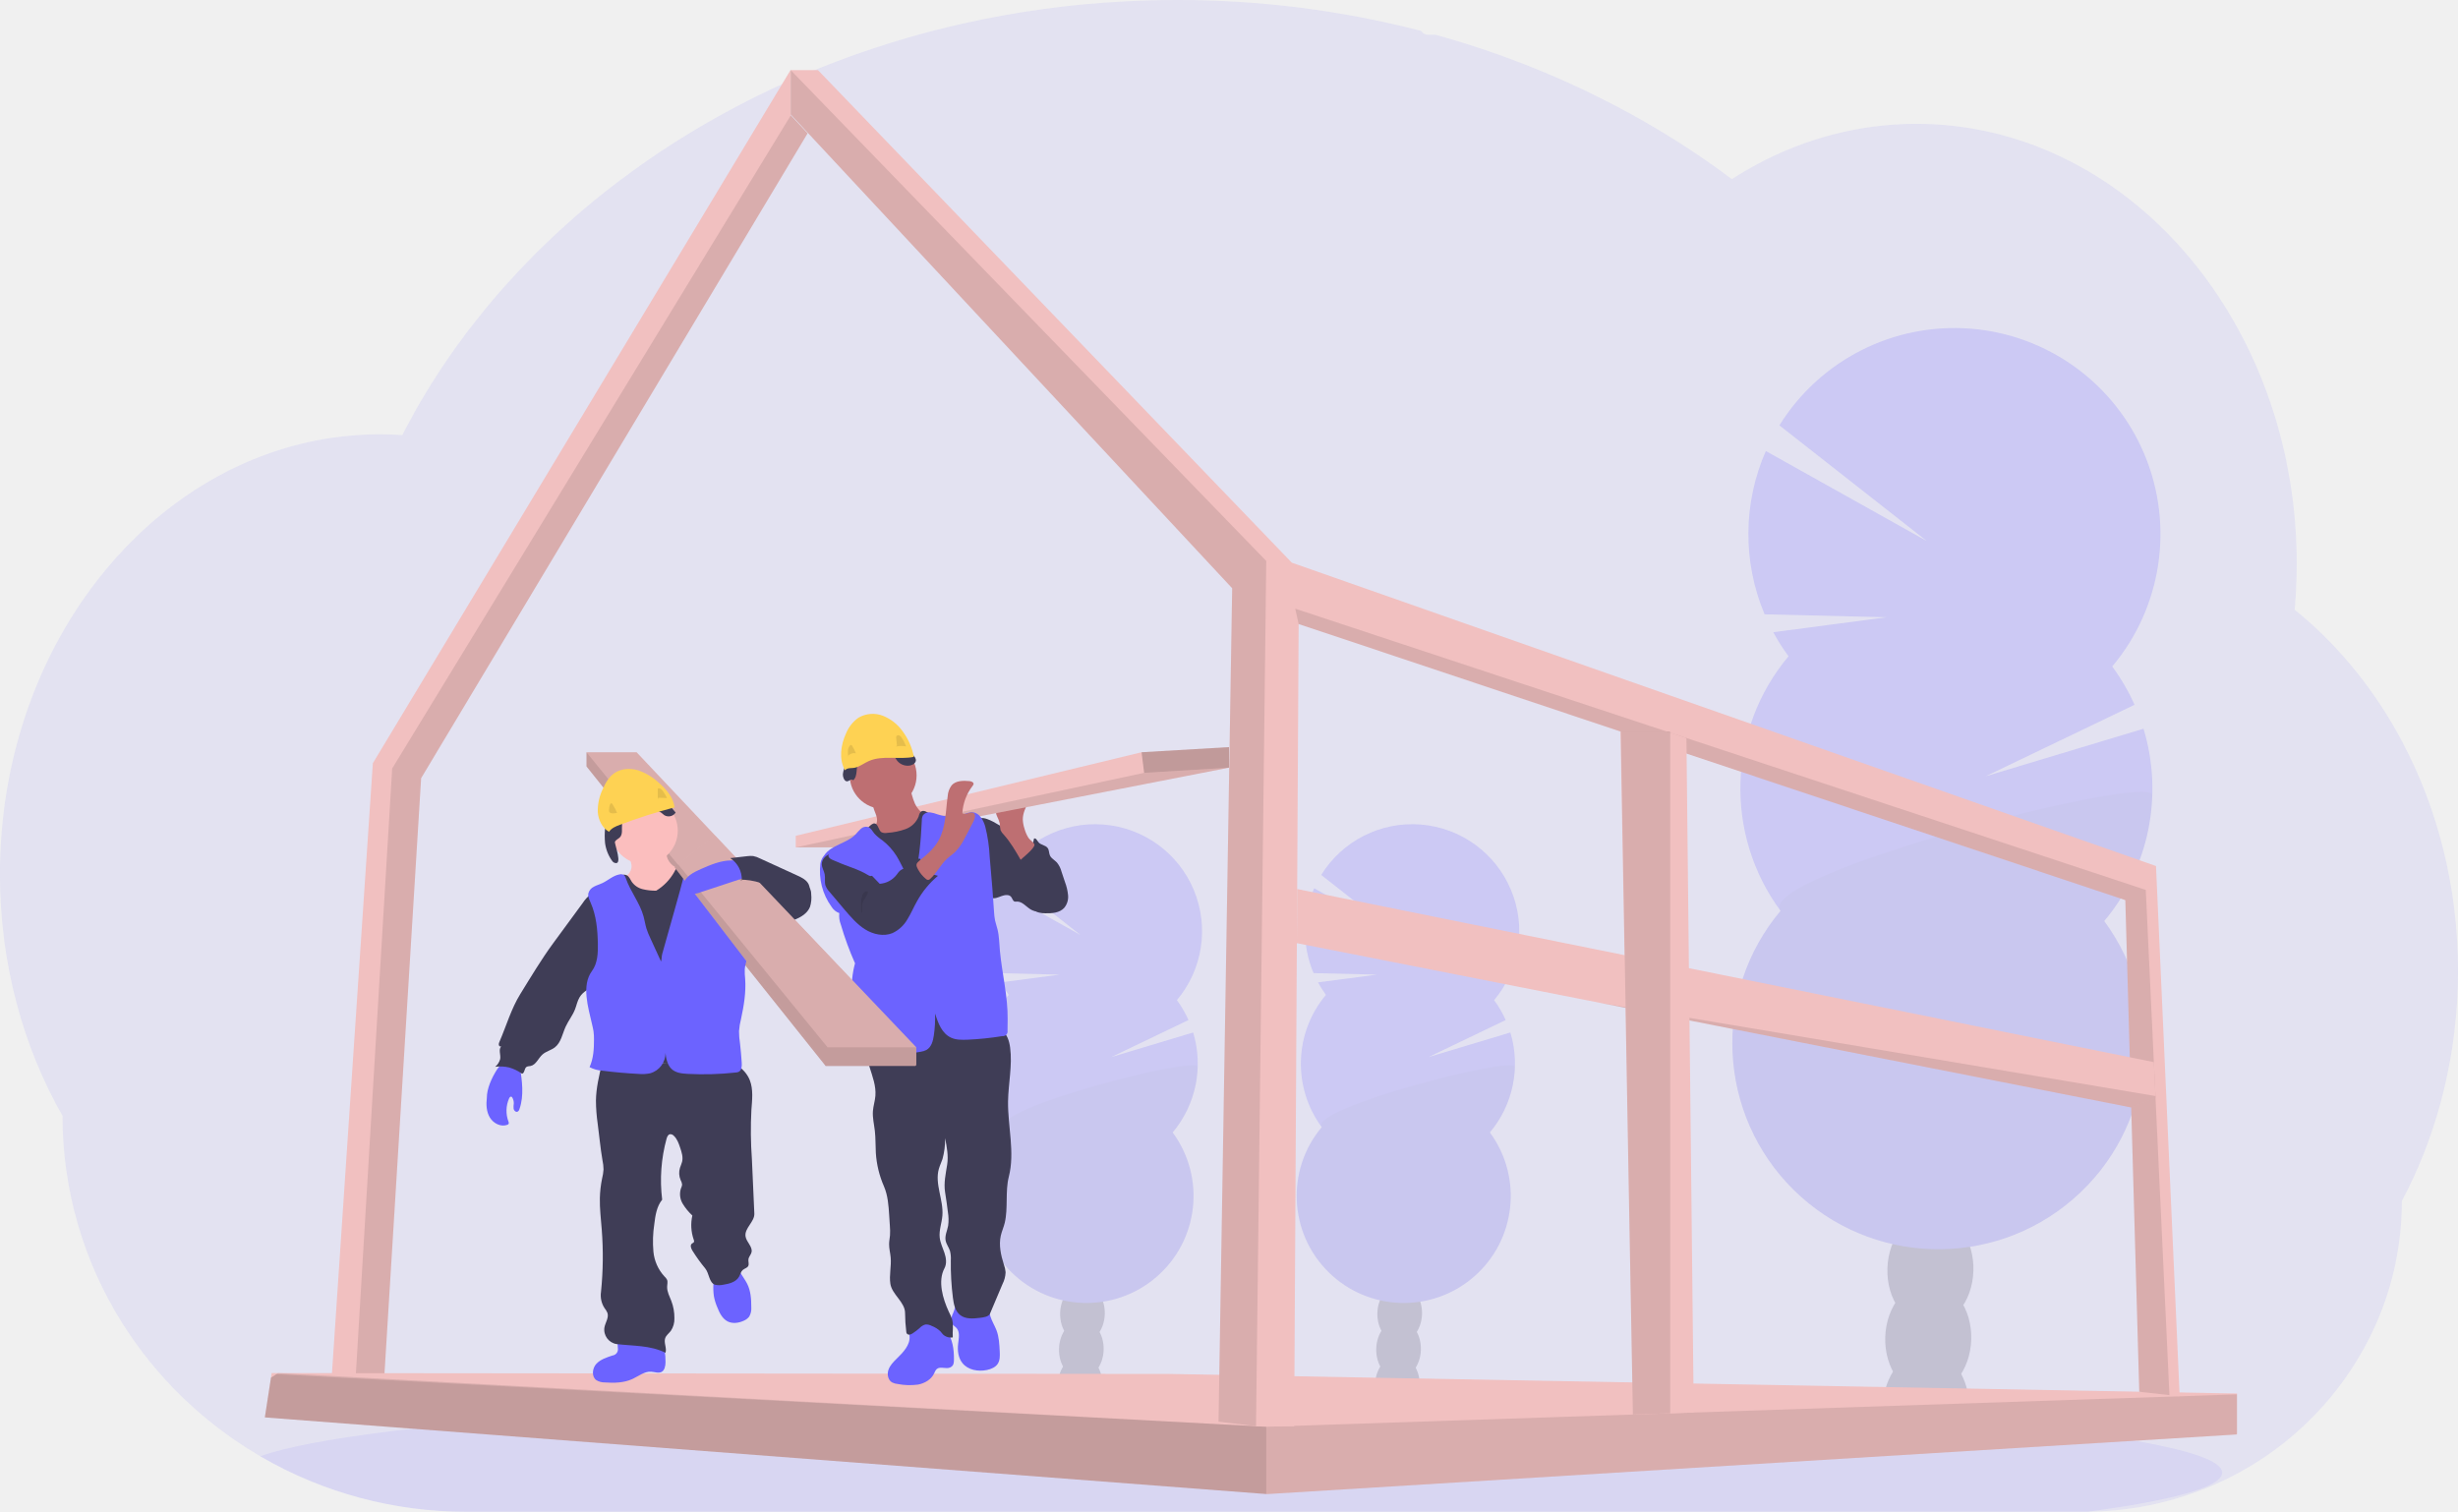
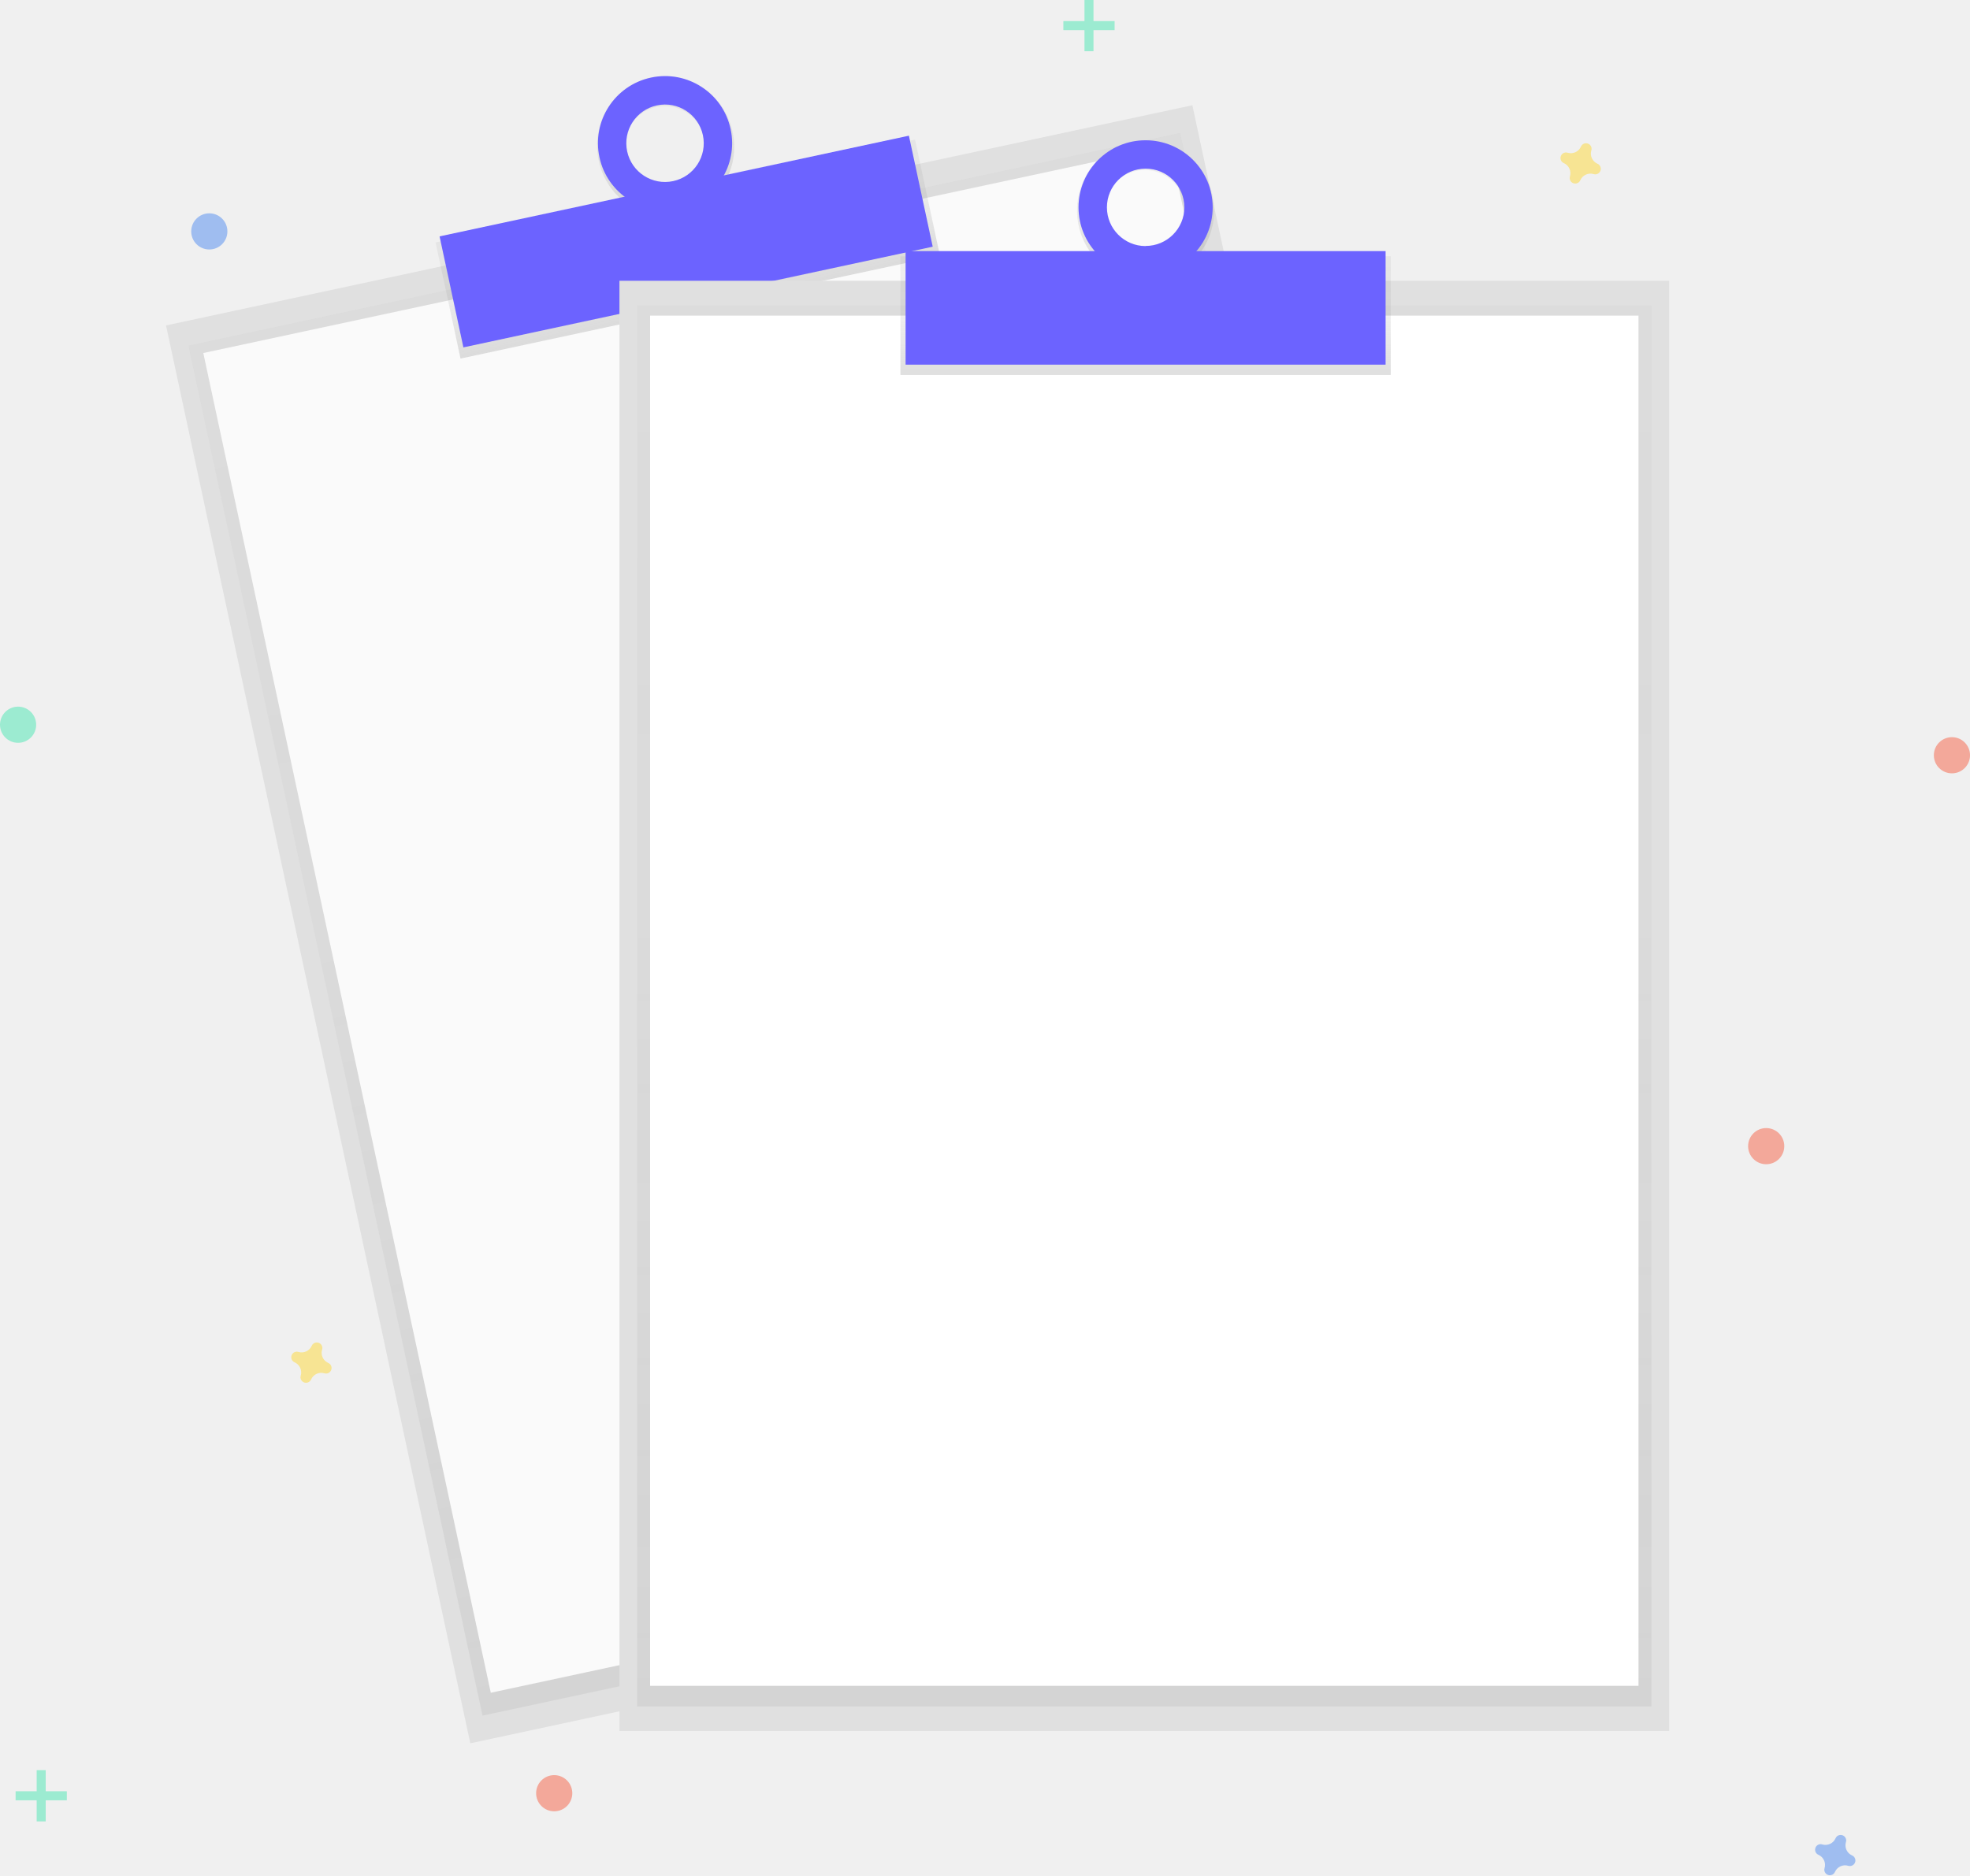
- <svg xmlns="http://www.w3.org/2000/svg" id="e43251fe-2b99-4b63-8176-d5da4893f038" data-name="Layer 1" width="1177.82" height="724.47" viewBox="0 0 1177.82 724.47">
-   <path d="M1188.91,553.07a241.36,241.36,0,0,1-7.07,58.24q-2.38,9.63-5.53,18.86a222.72,222.72,0,0,1-8.92,22.32q-2.55,5.52-5.39,10.82a145.56,145.56,0,0,1-12.17,58.49,150.79,150.79,0,0,1-73.18,75.4,153.93,153.93,0,0,1-65.33,15H234.68a195.68,195.68,0,0,1-98.42-26.31l-.46-.26q-6.39-3.74-12.46-7.92a195.41,195.41,0,0,1-25.57-21.08A190.28,190.28,0,0,1,69.66,721.8a185.86,185.86,0,0,1-28.59-99.23c-18.95-33.25-30-73.08-30-115.88,0-54,17.56-103.26,46.41-140.55a197.6,197.6,0,0,1,19.71-21.93,183.42,183.42,0,0,1,22.54-18.45,175.38,175.38,0,0,1,20-12c2.89-1.47,5.79-2.86,8.74-4.15,2.59-1.15,5.21-2.22,7.86-3.23q4.77-1.81,9.66-3.33t9.65-2.66q7-1.71,14.24-2.78c4-.59,8-1,12-1.31,3.18-.24,6.39-.37,9.62-.41h1.75c3.56,0,7.1.14,10.61.38.37-.74.77-1.49,1.14-2.22,1.4-2.67,2.85-5.33,4.31-7.93a.25.25,0,0,1,0-.07c.25-.46.5-.91.76-1.35,1.18-2.13,2.41-4.24,3.67-6.33.58-1,1.15-1.94,1.74-2.88a7.66,7.66,0,0,1,.41-.68q.9-1.5,1.83-3,4.63-7.4,9.63-14.54l.85-1.22c.52-.74,1-1.46,1.58-2.2,1.38-1.93,2.8-3.87,4.23-5.77,1-1.36,2-2.71,3.08-4q3.9-5,8-10t8.52-9.87c.4-.45.8-.89,1.22-1.33l4.27-4.66h0c.21-.22.39-.42.59-.62h0c.51-.55,1-1.1,1.55-1.63,2.29-2.43,4.64-4.81,7-7.18a381.2,381.2,0,0,1,38.3-33.37c.53-.42,1.07-.82,1.6-1.22,2.54-1.91,5.12-3.8,7.7-5.66a405.31,405.31,0,0,1,44.41-27.7c1.06-.61,2.14-1.18,3.23-1.74a424,424,0,0,1,42.49-19.56c7.91-3.13,16-6.07,24.14-8.76,5.42-1.78,10.86-3.47,16.37-5.06Q459.4,102,472.5,99.05a463.35,463.35,0,0,1,78.24-10.66q12-.61,24.27-.63a465,465,0,0,1,117,14.8,4.22,4.22,0,0,0,3.63,1.89H699c1.46.4,2.91.8,4.37,1.22q12.23,3.52,24.11,7.69l2,.72a430.44,430.44,0,0,1,56.91,25,410.69,410.69,0,0,1,47.65,29.44q3.51,2.52,6.92,5.08,4.14-2.65,8.42-5.08a165.62,165.62,0,0,1,34.88-14.87,159.1,159.1,0,0,1,78.24-3.06c33.25,7.05,63.35,24.55,87.66,49.44a204.55,204.55,0,0,1,26.29,33.38c.55.86,1.1,1.73,1.63,2.61a220,220,0,0,1,16.74,33.37c.17.43.34.83.49,1.25a231.09,231.09,0,0,1,10.3,33.35c.12.58.26,1.15.38,1.73a240.11,240.11,0,0,1,4.92,33.37c0,.4,0,.81.08,1.23q.63,8.71.64,17.6c0,5.3-.18,10.56-.51,15.78,0,.57-.08,1.16-.13,1.75-.09,1.51-.22,3-.35,4.52a189.79,189.79,0,0,1,21.38,20.17q4.37,4.77,8.46,9.9a210.61,210.61,0,0,1,21.8,33.37C1179.19,475.33,1188.91,512.88,1188.91,553.07Z" transform="translate(-11.09 -87.76)" fill="#6c63ff" opacity="0.1" />
-   <path d="M1075.91,793.5c0,6.83-23.53,13.23-64.59,18.73H234.68a195.68,195.68,0,0,1-98.42-26.31l-.46-.26c11.8-4.3,33.1-8.31,62.09-11.93h0l1.3-.16c13-1.59,27.53-3.1,43.41-4.53.4,0,.81-.06,1.21-.11h0q18.9-1.68,40.21-3.15c.45,0,.89-.08,1.34-.1q8.22-.59,16.78-1.12h0l2.2-.14c41.55-2.58,88.78-4.64,140-6h.06q10.76-.3,21.75-.53,12.22-.29,24.74-.51c6.37-.14,12.82-.24,19.29-.34h.15c29.19-.44,59.35-.66,90.19-.66,76.26,0,148.34,1.39,212.21,3.89h.18c9.82.38,19.46.8,28.86,1.23l8,.38q15.91.76,31,1.63h0C999.07,770.24,1075.91,781.17,1075.91,793.5Z" transform="translate(-11.09 -87.76)" fill="#6c63ff" opacity="0.1" />
-   <g opacity="0.2">
-     <path d="M691.37,751.79A19,19,0,0,1,691,755q-10.44-1.66-21-3c0-.28,0-.57,0-.86a16.88,16.88,0,0,1,2.5-8.48c2.06-3.26,5.19-5.3,8.64-5.19s6.44,2.34,8.29,5.71A16.87,16.87,0,0,1,691.37,751.79Z" transform="translate(-11.09 -87.76)" fill="#3f3d56" />
-     <ellipse cx="681.21" cy="734.33" rx="14.01" ry="10.7" transform="translate(-85.32 1304.28) rotate(-88.19)" fill="#3f3d56" />
-     <ellipse cx="681.75" cy="717.21" rx="14.01" ry="10.7" transform="translate(-67.68 1288.24) rotate(-88.19)" fill="#3f3d56" />
-     <ellipse cx="682.29" cy="700.09" rx="14.01" ry="10.7" transform="translate(-50.05 1272.2) rotate(-88.19)" fill="#3f3d56" />
-     <ellipse cx="682.83" cy="682.97" rx="14.01" ry="10.7" transform="translate(-32.42 1256.16) rotate(-88.19)" fill="#3f3d56" />
-     <path d="M646.47,564.55a49.66,49.66,0,0,1-3.8-6l28.26-3.73-30.42-.73a51.38,51.38,0,0,1,.31-40.64l40.12,22.45-36.75-28.84a51.28,51.28,0,1,1,82.84,60,50.8,50.8,0,0,1,5.55,9.53l-37.09,17.8,39.33-11.83A51.34,51.34,0,0,1,725,630.47a51.28,51.28,0,1,1-80.56-2.54,51.28,51.28,0,0,1,2-63.38Z" transform="translate(-11.09 -87.76)" fill="#6c63ff" />
-     <path d="M737,599.13a51,51,0,0,1-12,31.34,51.28,51.28,0,1,1-80.56-2.54C637.87,619,737.18,593.38,737,599.13Z" transform="translate(-11.09 -87.76)" opacity="0.1" />
+ <svg xmlns="http://www.w3.org/2000/svg" xmlns:xlink="http://www.w3.org/1999/xlink" id="f20e0c25-d928-42cc-98d1-13cc230663ea" data-name="Layer 1" width="820.16" height="780.81" viewBox="0 0 820.16 780.81">
+   <defs>
+     <linearGradient id="07332201-7176-49c2-9908-6dc4a39c4716" x1="539.63" y1="734.6" x2="539.63" y2="151.19" gradientTransform="translate(-3.62 1.57)" gradientUnits="userSpaceOnUse">
+       <stop offset="0" stop-color="gray" stop-opacity="0.25" />
+       <stop offset="0.54" stop-color="gray" stop-opacity="0.12" />
+       <stop offset="1" stop-color="gray" stop-opacity="0.1" />
+     </linearGradient>
+     <linearGradient id="0ee1ab3f-7ba2-4205-9d4a-9606ad702253" x1="540.17" y1="180.2" x2="540.17" y2="130.75" gradientTransform="translate(-63.92 7.85)" xlink:href="#07332201-7176-49c2-9908-6dc4a39c4716" />
+     <linearGradient id="abca9755-bed1-4a97-b027-7f02ee3ffa09" x1="540.17" y1="140.86" x2="540.17" y2="82.43" gradientTransform="translate(-84.51 124.6) rotate(-12.11)" xlink:href="#07332201-7176-49c2-9908-6dc4a39c4716" />
+     <linearGradient id="2632d424-e666-4ee4-9508-a494957e14ab" x1="476.4" y1="710.53" x2="476.4" y2="127.12" gradientTransform="matrix(1, 0, 0, 1, 0, 0)" xlink:href="#07332201-7176-49c2-9908-6dc4a39c4716" />
+     <linearGradient id="97571ef7-1c83-4e06-b701-c2e47e77dca3" x1="476.94" y1="156.13" x2="476.94" y2="106.68" gradientTransform="matrix(1, 0, 0, 1, 0, 0)" xlink:href="#07332201-7176-49c2-9908-6dc4a39c4716" />
+     <linearGradient id="7d32e13e-a0c7-49c4-af0e-066a2f8cb76e" x1="666.86" y1="176.39" x2="666.86" y2="117.95" gradientTransform="matrix(1, 0, 0, 1, 0, 0)" xlink:href="#07332201-7176-49c2-9908-6dc4a39c4716" />
+   </defs>
+   <rect x="317.5" y="142.55" width="437.02" height="603.82" transform="translate(-271.22 62.72) rotate(-12.11)" fill="#e0e0e0" />
+   <g opacity="0.5">
+     <rect x="324.89" y="152.76" width="422.25" height="583.41" transform="translate(-271.22 62.72) rotate(-12.11)" fill="url(#07332201-7176-49c2-9908-6dc4a39c4716)" />
  </g>
-   <g opacity="0.2">
-     <path d="M539.37,751.79A19,19,0,0,1,539,755q-10.44-1.66-21-3c0-.28,0-.57,0-.86a16.88,16.88,0,0,1,2.5-8.48c2.06-3.26,5.19-5.3,8.64-5.19s6.44,2.34,8.29,5.71A16.87,16.87,0,0,1,539.37,751.79Z" transform="translate(-11.09 -87.76)" fill="#3f3d56" />
-     <ellipse cx="529.21" cy="734.33" rx="14.01" ry="10.7" transform="translate(-232.53 1152.36) rotate(-88.19)" fill="#3f3d56" />
-     <ellipse cx="529.75" cy="717.21" rx="14.01" ry="10.7" transform="translate(-214.89 1136.32) rotate(-88.19)" fill="#3f3d56" />
-     <ellipse cx="530.29" cy="700.09" rx="14.01" ry="10.7" transform="translate(-197.26 1120.28) rotate(-88.19)" fill="#3f3d56" />
-     <ellipse cx="530.83" cy="682.97" rx="14.01" ry="10.7" transform="translate(-179.63 1104.24) rotate(-88.19)" fill="#3f3d56" />
-     <path d="M494.47,564.55a49.66,49.66,0,0,1-3.8-6l28.26-3.73-30.42-.73a51.38,51.38,0,0,1,.31-40.64l40.12,22.45-36.75-28.84a51.28,51.28,0,1,1,82.84,60,50.8,50.8,0,0,1,5.55,9.53l-37.09,17.8,39.33-11.83A51.34,51.34,0,0,1,573,630.47a51.28,51.28,0,1,1-80.56-2.54,51.28,51.28,0,0,1,2-63.38Z" transform="translate(-11.09 -87.76)" fill="#6c63ff" />
-     <path d="M585,599.13a51,51,0,0,1-12,31.34,51.28,51.28,0,1,1-80.56-2.54C485.87,619,585.18,593.38,585,599.13Z" transform="translate(-11.09 -87.76)" opacity="0.1" />
+   <rect x="329.81" y="157.1" width="411.5" height="570.52" transform="translate(-270.79 62.58) rotate(-12.11)" fill="#fafafa" />
+   <rect x="374.18" y="138.6" width="204.14" height="49.45" transform="translate(-213.58 43.93) rotate(-12.11)" fill="url(#0ee1ab3f-7ba2-4205-9d4a-9606ad702253)" />
+   <path d="M460.93,91.9c-15.41,3.31-25.16,18.78-21.77,34.55s18.62,25.89,34,22.58,25.16-18.78,21.77-34.55S476.34,88.59,460.93,91.9ZM470.6,137A16.86,16.86,0,1,1,483.16,117,16.66,16.66,0,0,1,470.6,137Z" transform="translate(-189.92 -59.59)" fill="url(#abca9755-bed1-4a97-b027-7f02ee3ffa09)" />
+   <rect x="375.66" y="136.55" width="199.84" height="47.27" transform="translate(-212.94 43.72) rotate(-12.11)" fill="#6c63ff" />
+   <path d="M460.93,91.9a27.93,27.93,0,1,0,33.17,21.45A27.93,27.93,0,0,0,460.93,91.9ZM470.17,135a16.12,16.12,0,1,1,12.38-19.14A16.12,16.12,0,0,1,470.17,135Z" transform="translate(-189.92 -59.59)" fill="#6c63ff" />
+   <rect x="257.89" y="116.91" width="437.02" height="603.82" fill="#e0e0e0" />
+   <g opacity="0.5">
+     <rect x="265.28" y="127.12" width="422.25" height="583.41" fill="url(#2632d424-e666-4ee4-9508-a494957e14ab)" />
  </g>
-   <g opacity="0.2">
-     <path d="M954.57,762.73a37.3,37.3,0,0,1-.73,6.08q-20.1-3.21-40.49-5.74c0-.54,0-1.09,0-1.65a32.5,32.5,0,0,1,4.82-16.33c4-6.27,10-10.2,16.63-10s12.4,4.51,16,11A32.53,32.53,0,0,1,954.57,762.73Z" transform="translate(-11.09 -87.76)" fill="#3f3d56" />
-     <ellipse cx="935" cy="729.11" rx="26.98" ry="20.61" transform="translate(165.69 1552.9) rotate(-88.19)" fill="#3f3d56" />
-     <ellipse cx="936.04" cy="696.15" rx="26.98" ry="20.61" transform="translate(199.64 1522.02) rotate(-88.19)" fill="#3f3d56" />
-     <ellipse cx="937.08" cy="663.2" rx="26.98" ry="20.61" transform="translate(233.59 1491.14) rotate(-88.19)" fill="#3f3d56" />
-     <ellipse cx="938.12" cy="630.24" rx="26.98" ry="20.61" transform="matrix(0.03, -1, 1, 0.03, 267.53, 1460.26)" fill="#3f3d56" />
-     <path d="M868.12,402.27a99.27,99.27,0,0,1-7.31-11.53l54.4-7.18-58.55-1.41a98.9,98.9,0,0,1,.58-78.24l77.25,43.21L863.75,291.6a98.72,98.72,0,1,1,159.47,115.56,98.71,98.71,0,0,1,10.69,18.35L962.5,459.8,1038.21,437a98.75,98.75,0,0,1-18.83,92.15,98.72,98.72,0,1,1-155.1-4.89,98.75,98.75,0,0,1,3.84-122Z" transform="translate(-11.09 -87.76)" fill="#6c63ff" />
-     <path d="M1042.42,468.83a98.34,98.34,0,0,1-23,60.34,98.72,98.72,0,1,1-155.1-4.89C851.58,507.07,1042.77,457.76,1042.42,468.83Z" transform="translate(-11.09 -87.76)" opacity="0.1" />
+   <rect x="270.65" y="131.42" width="411.5" height="570.52" fill="#fff" />
+   <rect x="374.87" y="106.68" width="204.14" height="49.45" fill="url(#97571ef7-1c83-4e06-b701-c2e47e77dca3)" />
+   <path d="M666.86,118c-15.76,0-28.54,13.08-28.54,29.22s12.78,29.22,28.54,29.22,28.54-13.08,28.54-29.22S682.62,118,666.86,118Zm0,46.08a16.86,16.86,0,1,1,16.46-16.86A16.66,16.66,0,0,1,666.86,164Z" transform="translate(-189.92 -59.59)" fill="url(#7d32e13e-a0c7-49c4-af0e-066a2f8cb76e)" />
+   <rect x="377.02" y="104.56" width="199.84" height="47.27" fill="#6c63ff" />
+   <path d="M666.86,118a27.93,27.93,0,1,0,27.93,27.93A27.93,27.93,0,0,0,666.86,118Zm0,44.05A16.12,16.12,0,1,1,683,145.89,16.12,16.12,0,0,1,666.86,162Z" transform="translate(-189.92 -59.59)" fill="#6c63ff" />
+   <g opacity="0.5">
+     <rect x="15.27" y="737.05" width="3.76" height="21.33" fill="#47e6b1" />
+     <rect x="205.19" y="796.65" width="3.76" height="21.33" transform="translate(824.47 540.65) rotate(90)" fill="#47e6b1" />
  </g>
-   <polygon points="157.82 676.73 168.31 676.7 183.1 676.7 201.8 372.92 386.99 63.89 378.94 55.25 378.94 33.37 178.66 365.76 157.82 676.73" fill="#f1c0c0" />
-   <polygon points="169.43 676.7 183.1 676.7 201.8 372.92 386.99 63.89 378.94 55.25 187.92 368.29 169.43 676.7" opacity="0.1" />
-   <polygon points="126.91 679.26 606.76 715.98 607.17 716.01 1071.56 687.45 1071.91 687.43 1071.91 667.82 560.21 658.43 133.3 658.02 130.18 658.02 129.84 660.22 126.91 679.26" fill="#f1c0c0" />
-   <polygon points="126.91 679.26 606.76 715.98 607.17 716.01 1071.56 687.45 1071.91 687.07 1071.91 668.23 1071.5 668.23 606.76 683.75 133.3 658.02 133.23 658.02 132.39 658.57 129.84 660.22 126.91 679.26" opacity="0.1" />
-   <polygon points="126.91 679.26 606.76 715.98 606.76 683.75 132.39 658.57 129.84 660.22 126.91 679.26" opacity="0.1" />
-   <polygon points="378.88 54.84 590.43 281.9 583.89 681.3 601.86 683.47 602.16 683.51 620.13 683.51 622.28 299.05 1018.41 431.37 1025.09 666.97 1039.55 668.59 1044.45 669.14 1033.11 415.03 619.01 269.65 391.95 33.6 378.88 33.6 378.88 54.84" fill="#f1c0c0" />
-   <polygon points="620.65 291.7 622.28 299.05 1018.41 431.37 1025.09 666.97 1039.55 668.59 1028.21 426.47 620.65 291.7" opacity="0.1" />
-   <polygon points="378.88 54.84 590.43 281.9 583.89 681.3 601.86 683.47 606.76 268.83 378.88 33.6 378.88 54.84" opacity="0.1" />
-   <polygon points="621.42 451.99 766.71 480.6 766.76 480.61 1021.23 530.74 1032.88 526.07 1032.84 525.25 1032.08 509 621.57 426.05 621.42 451.99" fill="#f1c0c0" />
-   <polygon points="766.76 480.61 1021.23 530.74 1032.88 526.07 1032.84 525.25 766.76 480.61" opacity="0.1" />
-   <polygon points="776.49 350.56 780.42 566.9 782.45 677.89 800.34 677.29 811.6 676.91 808.1 353.69 800.34 351.11 798.64 350.56 776.49 350.56" fill="#f1c0c0" />
-   <polygon points="776.65 350.51 776.65 350.56 780.42 566.9 782.45 677.89 800.34 677.29 800.34 350.51 776.65 350.51" opacity="0.1" />
-   <path d="M507.35,493.57a22.79,22.79,0,0,1,3,1.95,19.85,19.85,0,0,1,3,3.29c4.29,5.55,8.25,12,7.83,19a7.73,7.73,0,0,1-2.23,5.5c-1.77,1.51-4.31,1.58-6.63,1.58-2.52,0-5.17,0-7.35-1.3s-4-3.83-6.58-3.77a3.37,3.37,0,0,1-1.1,0c-.89-.29-1.07-1.46-1.65-2.2-1-1.33-3.11-1-4.68-.42s-3.31,1.45-4.86.78a5.05,5.05,0,0,1-2.11-2.11c-3.71-6-4.5-13.21-5.2-20.18-.43-4.24-3.71-18.7,5.34-15.41,4,1.44,7.74,4.32,11.38,6.43Z" transform="translate(-11.09 -87.76)" fill="#3f3d56" />
-   <path d="M498.41,495a4.46,4.46,0,0,0,5.49-.22,8.27,8.27,0,0,0,2.67-5.18c1-.31,1.51,1,2.15,1.8,1.12,1.36,3.4,1.34,4.42,2.79.71,1,.55,2.39,1.05,3.52.65,1.46,2.26,2.22,3.36,3.4a11.58,11.58,0,0,1,2.2,4.39l1.64,4.92a24.32,24.32,0,0,1,1.5,6.37,8.25,8.25,0,0,1-1.9,6.09c-2.2,2.37-5.81,2.62-9,2.55a11.58,11.58,0,0,1-3.16-.37c-2.83-.88-4.64-3.73-5.39-6.6s-.67-5.88-1.11-8.82a34.57,34.57,0,0,0-2.5-8.38c-.88-2.08-3.3-5.18-3.26-7.39C497.29,493.87,497.81,494.53,498.41,495Z" transform="translate(-11.09 -87.76)" fill="#3f3d56" />
-   <path d="M502,484.87a16.51,16.51,0,0,1-.81-4.39c0-3,1.37-5.82,2.75-8.5l-11.43,1.55c-1.38.19-2.92.47-3.7,1.62a4,4,0,0,0,0,3.69,18.86,18.86,0,0,1,1.36,3.57,17.83,17.83,0,0,0,.37,3.21,6.8,6.8,0,0,0,1.47,2.07c3.27,3.62,5.72,7.89,8.16,12.12-.07-.12,6.89-5.51,6.61-7.27-.16-1-2.17-2.2-2.81-3.16A16.09,16.09,0,0,1,502,484.87Z" transform="translate(-11.09 -87.76)" fill="#be6f72" />
-   <polygon points="588.91 358.04 588.91 367.89 420.24 400.79 411.49 406.09 381.3 406.09 381.3 400.54 547.02 360.5 588.91 358.04" fill="#f1c0c0" />
-   <polygon points="588.91 367.89 420.24 400.79 411.49 406.09 381.3 406.09 548.25 370.36 588.91 367.89" opacity="0.1" />
-   <path d="M464.58,725.42a13.07,13.07,0,0,0-15.9-3.38,4.19,4.19,0,0,0-1.46,1.14c-1,1.4-.36,3.33-.27,5.06.23,4.22-3.13,7.65-6.15,10.6-1.62,1.58-3.27,3.27-4,5.42s-.19,4.88,1.77,6a7.37,7.37,0,0,0,2.74.76,29.57,29.57,0,0,0,9.7.27c3.19-.61,6.32-2.42,7.7-5.36A5.65,5.65,0,0,1,460,743.8c1.76-1.39,4.46.24,6.46-.75,1.65-.82,1.72-2.11,1.74-3.81C468.26,734.54,467.56,729.22,464.58,725.42Z" transform="translate(-11.09 -87.76)" fill="#6c63ff" />
-   <path d="M488.58,725.24c1.23,3.24,1.4,6.77,1.56,10.23.09,2,.15,4.14-.93,5.83s-3.19,2.58-5.21,3c-4.17.86-9,.05-11.69-3.26-2.06-2.53-2.49-6-2.11-9.28.32-2.69,1-5.84-.93-7.75-.5-.51-1.15-.87-1.61-1.42-1-1.22-.84-3.06-.3-4.56a19.81,19.81,0,0,0,1.57-4.51c.08-.74,13.54.52,14.78,1.13,1.69.83,1.43,2.22,1.94,3.9C486.36,720.89,487.72,723,488.58,725.24Z" transform="translate(-11.09 -87.76)" fill="#6c63ff" />
-   <path d="M491.05,581.58c2.64,1.71,3.66,5.07,4.07,8.19,1.13,8.55-.85,17.19-1,25.82-.14,12.09,3.36,24.4.37,36.11-1.79,7-.27,15-1.95,22.07-.5,2.1-1.42,4.08-1.9,6.18-1,4.55.05,9.31,1.46,13.76a14.21,14.21,0,0,1,.85,3.73,13.42,13.42,0,0,1-1.46,5.64l-6,14.19c-.67,1.59-3.31,1.85-5,2.06-3.18.38-6.73.65-9.26-1.32s-3.14-5.27-3.53-8.35a128,128,0,0,1-1-17.83,14.69,14.69,0,0,0-.41-4.63c-.55-1.71-1.76-3.19-2.09-5-.42-2.34.77-4.64,1.21-7a21.09,21.09,0,0,0-.1-6.49c-.39-3.2-.84-6.4-1.35-9.58-.72-4.45.31-8.84,1-13.3.65-4.19-.18-8.46-1-12.62a34.79,34.79,0,0,1-1.25,10c-.53,1.59-1.29,3.11-1.75,4.73-2.05,7.27,2.32,14.9,1.7,22.43-.29,3.52-1.67,7-1.28,10.47.27,2.54,1.45,4.87,2.26,7.29s1.23,5.19,0,7.45c-3.25,6.14-.82,14.49,2.09,20.79a28.06,28.06,0,0,1,1.54,3.46c.86,2.84.14,5.89.37,8.85a5.58,5.58,0,0,1-4.69-1.41c-.44-.46-.8-1-1.23-1.48a12.21,12.21,0,0,0-4.18-2.61,5.49,5.49,0,0,0-3-.69,6,6,0,0,0-2.85,1.77,27.94,27.94,0,0,1-3.14,2.39,3.72,3.72,0,0,1-1.6.71,1.41,1.41,0,0,1-1.47-.75,1.78,1.78,0,0,1-.11-.52,79.14,79.14,0,0,1-.59-9.1c0-5.23-6.26-8.83-7.05-14-.63-4.17.54-8.42.15-12.62-.19-2.16-.79-4.28-.75-6.44,0-1.4.32-2.77.43-4.16a31.12,31.12,0,0,0-.07-4.63l-.31-4.83c-.3-4.77-.63-9.64-2.51-14a47.57,47.57,0,0,1-3.9-16.08c-.2-3.5-.07-7-.47-10.51-.36-3.17-1.16-6.32-.93-9.5.19-2.46,1-4.84,1.19-7.3.39-4.73-1.41-9.33-2.82-13.86s-2.45-9.55-.6-13.92a4.57,4.57,0,0,1,1.28-1.86,5.58,5.58,0,0,1,2.36-.88A183.11,183.11,0,0,1,483,579.07,17.34,17.34,0,0,1,491.05,581.58Z" transform="translate(-11.09 -87.76)" fill="#3f3d56" />
-   <circle cx="423.19" cy="371.59" r="16.02" fill="#be6f72" />
-   <path d="M431.18,479.36a5.72,5.72,0,0,1,0,2.79,6.32,6.32,0,0,1-1.05,1.76,45.2,45.2,0,0,1-5.13,5.58,9.29,9.29,0,0,0,4.79,4.73,27.81,27.81,0,0,0,6.61,1.89,9.32,9.32,0,0,0,3.48.24,9.23,9.23,0,0,0,3-1.36l8.9-5.33a17.78,17.78,0,0,0,3.7-2.67,9.11,9.11,0,0,0,2.58-6.26,1.72,1.72,0,0,0-.32-1.18,2.1,2.1,0,0,0-1.22-.51c-3.13-.69-5.6-3.23-7-6.11a32.36,32.36,0,0,1-2.43-9.27l-9.49,5c-1.41.75-2.81,1.5-4.27,2.15-.93.42-2.81.77-3.47,1.62C428.6,474,430.85,477.47,431.18,479.36Z" transform="translate(-11.09 -87.76)" fill="#be6f72" />
-   <path d="M425.06,486.58a10.55,10.55,0,0,0-3.07,4.15c-.62,2,0,4.11.56,6.09a181.7,181.7,0,0,1,6,25.79c.84,6,1.15,12.09,1.56,18.16.84,12.38,2.06,32.12,3.69,44.42,6,.27,11.85-1.48,17.8-2.12,11.12-1.18,22.57,1.52,33.46-1-2.64-10.43-5.28-28.24-7.92-38.66a73.77,73.77,0,0,1-2.42-12.55c-.23-3.05-.09-6.11-.05-9.18.09-6-.24-12-.57-18-.38-7-.76-14-2.42-20.85a3.88,3.88,0,0,0-1.16-2.29c-1-.73-2.3-.47-3.49-.31a15.18,15.18,0,0,1-10.38-2.46c-1.32-.9-3.09-2-4.32-1a4.3,4.3,0,0,0-1,2.13,10.65,10.65,0,0,1-6.26,6.17,31.33,31.33,0,0,1-8.86,1.82,4.35,4.35,0,0,1-2.75-.31c-1.42-.87-1.52-4-3.31-4.21C428.58,482.19,426.12,485.57,425.06,486.58Z" transform="translate(-11.09 -87.76)" fill="#3f3d56" />
-   <path d="M448.72,511c-3.69-3.53-5.31-8.65-8-13a28.94,28.94,0,0,0-6.91-7.6,20.61,20.61,0,0,1-3.76-3.19c-.95-1.17-1.67-2.73-3.11-3.18a3.76,3.76,0,0,0-3.37.93,33.16,33.16,0,0,0-2.5,2.66c-4.24,4.39-11.69,5-15.05,10.08a8.26,8.26,0,0,0-1.79,3.75,29.06,29.06,0,0,0,5.34,20.9,7.1,7.1,0,0,0,3.7,3,11.58,11.58,0,0,0,.72,5.5,147.07,147.07,0,0,0,6.81,18.55,44.87,44.87,0,0,0-1.34,7.19c-.7,6.11-.05,12.31-.71,18.43-.54,5-2,9.87-2.05,14.88,0,.8.07,1.75.76,2.16a2.3,2.3,0,0,0,1.19.25l12.3.37c7.14.21,14.35.42,21.38-.9a8.9,8.9,0,0,0,2.69-.85c2.38-1.33,3.17-4.33,3.55-7a61,61,0,0,0,.59-10.46c1.49,4.71,3.26,9.58,7.76,11.62,2.38,1.08,5.1,1,7.71.93a145.16,145.16,0,0,0,16.79-1.73,2.21,2.21,0,0,0,2.45-2.57l.06-5.46c.12-11.09-2.63-21.69-3.7-32.73-.34-3.48-.31-7-1.16-10.41-.35-1.43-.86-2.83-1.17-4.27a30.52,30.52,0,0,1-.5-4.27l-.78-11c-.37-5.09-.9-10-1.29-15.08a73,73,0,0,0-2.14-14.66c-.87-3-2.68-6.4-5.81-6.77-1.67-.19-3.29.54-4.88,1.05a19.72,19.72,0,0,1-12-.05,16.9,16.9,0,0,0-3.74-1,3.67,3.67,0,0,0-3.42,1.42,5.13,5.13,0,0,0-.53,2.52C452.34,491,451.47,501.29,448.72,511Z" transform="translate(-11.09 -87.76)" fill="#6c63ff" />
-   <path d="M432.63,511.3c-4.61-4.86-9.34-9.81-15.28-12.9-2.34-1.22-5-2.14-7.59-1.68s-5,2.71-4.88,5.34c.08,1.63,1.07,3.07,1.38,4.67.36,1.8-.16,3.72.4,5.46a9.24,9.24,0,0,0,2,3.07l7.08,8.39c3,3.5,6,7.05,9.86,9.47s8.86,3.55,13.1,1.83a16.1,16.1,0,0,0,7.18-6.59c1.76-2.8,3-5.86,4.65-8.75a43.45,43.45,0,0,1,10-12.13c-2.08-.54-4.69-1.3-6-3a9.91,9.91,0,0,1-.95-1.72l-1.62-3.5a4,4,0,0,0-3,1.13,25.16,25.16,0,0,1-2.23,2.27c-1.41,1.06-3.32,1.35-4.6,2.56a12.19,12.19,0,0,0-1.34,1.68A11.22,11.22,0,0,1,432.63,511.3Z" transform="translate(-11.09 -87.76)" fill="#3f3d56" />
-   <path d="M460.9,490.39c3.47-6.33,3.31-13.92,4.3-21.07a9.62,9.62,0,0,1,1.91-5.23c2-2.26,5.53-2.29,8.55-2,.89.1,2,.52,1.95,1.41a1.8,1.8,0,0,1-.45.85,23.79,23.79,0,0,0-4.94,13.12c1.57,1.09,4-1.15,5.51,0,1,.84.54,2.5-.06,3.7q-2.09,4.17-4.31,8.28a26.59,26.59,0,0,1-4.57,6.59c-1.27,1.22-2.76,2.18-4.05,3.38-3,2.81-4.81,6.78-7.91,9.52a1.62,1.62,0,0,1-1,.51,1.68,1.68,0,0,1-1.05-.47,15.16,15.16,0,0,1-3.78-4.57c-1.18-2.18-1-2.82.86-4.36C455.34,497.3,458.73,494.35,460.9,490.39Z" transform="translate(-11.09 -87.76)" fill="#be6f72" />
-   <path d="M426.83,507c.6.37,1.34.79,2,.48a2.08,2.08,0,0,0,.67-.65,23.54,23.54,0,0,0,2.84-4.94,1.9,1.9,0,0,0,.21-.8c0-.64-.57-1.11-1.1-1.48a40.76,40.76,0,0,0-9.09-4.32c-2.64-1-5.4-1.87-8.2-1.62a7.82,7.82,0,0,0-5.47,2.78c-2,2.57,1.35,3.35,3.45,4.28C417,502.94,422.26,504.22,426.83,507Z" transform="translate(-11.09 -87.76)" fill="#6c63ff" />
-   <path d="M423.68,524a1.47,1.47,0,0,0,.42,1.26c.29-1.42-.09-2.92.21-4.35.44-2.15,2.53-3.77,2.71-5.93C423.19,514.23,423.71,521.68,423.68,524Z" transform="translate(-11.09 -87.76)" opacity="0.1" />
-   <polygon points="588.91 358.04 588.91 367.89 548.25 370.36 547.02 360.5 588.91 358.04" opacity="0.2" />
-   <path d="M419.86,461.73c2.54-2.07,1.07-6.41,2.79-9.19,1-1.52,2.69-2.32,4.35-3a19.79,19.79,0,0,1,6.35-1.76,7.37,7.37,0,0,1,6,2.21c.65.74,1.09,1.64,1.7,2.41a6.5,6.5,0,0,0,6.3,2.18c1.33-.3,2.71-1.31,2.62-2.67a3.77,3.77,0,0,0-1.2-2.14l-2.86-3.17c-3.25-3.6-6.86-7.42-11.63-8.32-3.32-.63-6.72.26-9.92,1.33-1.29.43-2.74,1.07-3.1,2.38-.24.9.12,1.88-.09,2.79-.41,1.81-2.73,2.42-3.81,3.94s-.75,3.32-1.06,5-1.21,3.32-1.32,5.06c-.07,1.05.46,3,1.64,3.38S419.13,460.48,419.86,461.73Z" transform="translate(-11.09 -87.76)" fill="#3f3d56" />
-   <path d="M449,450.47a30,30,0,0,0-5.32-12.16,21.31,21.31,0,0,0-9.47-7.52,13.56,13.56,0,0,0-11.79.93,17.12,17.12,0,0,0-5.89,7.43c-2.59,5.58-3.55,12.4-.54,17.76,1.2-1.46,3.26-.8,5.08-1.33,2.28-.65,4.21-2.17,6.38-3.12C434,449.57,442,451.91,449,450.47Z" transform="translate(-11.09 -87.76)" fill="#fed253" />
-   <path d="M417.52,450.16c-.23-1.8-.38-3.89.9-5.17a.65.65,0,0,1,.53-.24.69.69,0,0,1,.41.36,22.38,22.38,0,0,1,1.88,3.68,3.82,3.82,0,0,0-4,1.55" transform="translate(-11.09 -87.76)" opacity="0.1" />
-   <path d="M440.89,445.08l-.36-3.57a1.63,1.63,0,0,1,.07-.88,1.13,1.13,0,0,1,1.46-.4,3,3,0,0,1,1.17,1.17,21,21,0,0,1,2.06,4.07,12.1,12.1,0,0,0-4.87.06" transform="translate(-11.09 -87.76)" opacity="0.1" />
-   <polygon points="438.75 502.21 438.75 510.37 431.86 510.83 395.62 510.83 395.62 502.21 438.75 502.21" opacity="0.1" />
-   <polygon points="438.75 502.21 438.75 510.83 395.62 510.83 281.04 367.3 281.04 360.52 305.06 360.52 438.75 502.21" fill="#f1c0c0" />
-   <polygon points="438.75 502.21 438.75 510.83 395.62 510.83 281.04 367.3 281.04 360.52 305.06 360.52 438.75 502.21" opacity="0.1" />
-   <polygon points="438.75 502.21 438.75 510.83 395.62 510.83 281.04 367.3 281.04 360.52 396.24 502.21 438.75 502.21" opacity="0.1" />
-   <path d="M307.15,733.83a3,3,0,0,1-2.62,3.53c-2.78.94-5.73,1.87-7.7,4s-2.36,6.08,0,7.81a7.59,7.59,0,0,0,4,1.09c4.53.31,9.25.25,13.36-1.67,2.94-1.36,5.71-3.68,8.94-3.47,1.67.1,3.45.88,4.94.12s1.91-2.88,1.92-4.65a34.43,34.43,0,0,0-1.65-10.89c-.15-.48-6.51-.85-7.27-1l-7.71-1c-1.46-.19-4.61-1.29-5.76-.07S307.15,732.38,307.15,733.83Z" transform="translate(-11.09 -87.76)" fill="#6c63ff" />
-   <path d="M353.16,708.87a24.15,24.15,0,0,0,1.58,5.24c1.07,2.72,2.44,5.61,5.06,6.93,2.38,1.19,5.3.76,7.72-.37a6.36,6.36,0,0,0,2.57-1.95,7.74,7.74,0,0,0,1-4.49c0-3.87-.23-7.87-2-11.31-1.52-3-4.17-5.58-4.21-8.9l-9.11,1.76a2.6,2.6,0,0,0-1.34.53,2.31,2.31,0,0,0-.58,1.09A29.77,29.77,0,0,0,353.16,708.87Z" transform="translate(-11.09 -87.76)" fill="#6c63ff" />
-   <path d="M244.37,613.87c-.38,3.22-.22,6.67,1.46,9.45s5.22,4.62,8.28,3.51a1.21,1.21,0,0,0,.75-.57,1.41,1.41,0,0,0-.13-1,14.76,14.76,0,0,1,.31-11.12c.2-.46.63-1,1.1-.82a1,1,0,0,1,.45.46,5.23,5.23,0,0,1,.7,2.76,10.26,10.26,0,0,0-.08,2.65c.19.86,1.11,1.67,1.91,1.3a2,2,0,0,0,.91-1.29c2.23-6.45,1.22-13.5.2-20.25a1.06,1.06,0,0,0-1.19-1.11c-4.72-.47-7.3-1.6-10,2.79C246.72,604.33,244.37,609.42,244.37,613.87Z" transform="translate(-11.09 -87.76)" fill="#6c63ff" />
-   <path d="M299.55,597.46c-1.4,5.82-2.81,11.71-2.9,17.69a81.27,81.27,0,0,0,.84,11.13l1.05,8.66c.36,2.92.71,5.83,1.22,8.72a23.15,23.15,0,0,1,.53,4.53,24.26,24.26,0,0,1-.71,4.45,52,52,0,0,0-1.05,9.3c-.11,5,.51,10,.9,15a167.05,167.05,0,0,1-.35,29.92,11.22,11.22,0,0,0,1.64,7.71,9.92,9.92,0,0,1,1.45,2.38c.75,2.29-1,4.58-1.45,6.93a7,7,0,0,0,5.82,8c8,.95,16.22.52,23.43,4.18.76-2.22-.9-4.74-.14-7,.48-1.4,1.8-2.31,2.7-3.49a10.16,10.16,0,0,0,1.72-6.1,22.29,22.29,0,0,0-1.48-8.27c-.85-2.2-2.07-4.37-2-6.73,0-1.16.41-2.38-.06-3.45a5.39,5.39,0,0,0-1.29-1.61,20.33,20.33,0,0,1-5.23-11.85,54.58,54.58,0,0,1,.42-13.14c.49-4.14,1.15-8.51,3.78-11.74a75.33,75.33,0,0,1,2.11-29.25c.26-.88.67-1.9,1.57-2.11a2.24,2.24,0,0,1,1.92.76c1.57,1.47,2.32,3.6,3,5.64.75,2.21,1.51,4.57.94,6.83-.24,1-.72,1.88-1,2.84a8.42,8.42,0,0,0,.3,5.87,5.64,5.64,0,0,1,.72,2.21,6.12,6.12,0,0,1-.6,1.92,8.84,8.84,0,0,0,.83,7.15,25.89,25.89,0,0,0,4.67,5.73,21,21,0,0,0,.65,11.56,1.46,1.46,0,0,1,.13,1.11c-.18.38-.64.52-1,.79-1,.82-.38,2.37.29,3.44a78.88,78.88,0,0,0,6.07,8.42c2,2.39,1.82,7,4.8,7.86a9,9,0,0,0,3.8,0c2.94-.45,6.22-1.3,7.66-3.9.59-1.07.83-2.37,1.75-3.17s2.11-.94,2.62-1.9-.06-2.22.11-3.33,1.14-2,1.45-3.17c.74-2.7-2.41-4.92-2.84-7.68-.62-4,4.42-7,4.21-11-.44-8.69-.72-17.42-1.17-26.11a188.26,188.26,0,0,1-.24-23.39c.35-4.85,1-9.93-.78-14.44-2.56-6.36-9.62-9.93-16.45-10.61s-13.64.94-20.41,2A129,129,0,0,1,299.55,597.46Z" transform="translate(-11.09 -87.76)" fill="#3f3d56" />
-   <circle cx="308.76" cy="398.1" r="16.02" fill="#fbbebe" />
-   <path d="M313.33,504.87A6.83,6.83,0,0,1,306.8,509c-.58,2.4.81,4.82,2.4,6.71a28.48,28.48,0,0,0,27.26,9.35,13.45,13.45,0,0,0,5.37-2.24,11.91,11.91,0,0,0,4.1-7.1,35.3,35.3,0,0,0,.39-8.35,2.16,2.16,0,0,0-.44-1.54,2.2,2.2,0,0,0-1.4-.46c-3.38-.3-6.91-.43-9.88-2.09s-5.08-5.41-3.65-8.49c-.23.48-6.07.71-6.84.81-2.41.34-4.82.72-7.22,1.16a13.13,13.13,0,0,0-3.39.64c-1.45.75-.91.38-.57,1.74C313.44,501.22,314.19,502.71,313.33,504.87Z" transform="translate(-11.09 -87.76)" fill="#fbbebe" />
-   <path d="M325.52,514.61a26.53,26.53,0,0,1-6.41-.71,9,9,0,0,1-5.26-3.51c-.74-1.12-1.22-2.53-2.4-3.16-1.93-1-4.13.69-5.67,2.24a20.6,20.6,0,0,1-4.82,3.88c-2.14,1.13-4.64,1.53-6.66,2.86a16.74,16.74,0,0,0-4,4.32l-14.17,19.3c-5.69,7.76-10.64,16.09-15.71,24.28-4.39,7.09-6.69,15.25-10,22.9a2.56,2.56,0,0,0-.31,1.54c.12.52.75.94,1.19.64-1.49,1.48-.18,4-.53,6.08a7.46,7.46,0,0,1-2.38,3.73,18.8,18.8,0,0,1,6.6.31,20.23,20.23,0,0,1,6.24,3c1.21-.19,1.1-2.34,2-3.14.54-.47,1.34-.41,2.05-.55,2.67-.52,3.73-3.73,5.78-5.54,1.71-1.51,4.13-2,5.94-3.42,2.94-2.31,3.57-6.42,5.11-9.83,1.31-2.89,3.37-5.41,4.52-8.37.75-1.92,1.11-4,2.18-5.77,1.71-2.86,4.93-4.38,8-5.75,1.94-.87,4-1.77,6.09-1.63-.11,4.65-.7,9.23.31,13.77.35,1.6.84,3.16,1.26,4.75,1.91,7.16,2.36,14.62,2.45,22a66.94,66.94,0,0,1,14-1.68c3.71-.11,7.41.37,11.12.3,4.4-.08,8.75-.93,13.15-1.23s9,0,12.89,2a122.46,122.46,0,0,1,.53-19l1.06-9.94A61.07,61.07,0,0,1,361,560.7c.58-2.28,1.42-4.48,2.06-6.75,2.25-8,1.84-16.54,1.41-24.87-.22-4.28-1.87-8.49-3.81-12.3a33.29,33.29,0,0,0-2.4-4.08A23.63,23.63,0,0,0,337.6,503a4.18,4.18,0,0,0-1.48.32,4.93,4.93,0,0,0-1.89,2.25A24.5,24.5,0,0,1,325.52,514.61Z" transform="translate(-11.09 -87.76)" fill="#3f3d56" />
-   <path d="M305.76,491.17c.45-1,1.66-1.37,2.4-2.17,1.42-1.52.78-3.95,1-6,.36-3,2.85-5.51,5.7-6.58a18.42,18.42,0,0,1,9-.57,8.71,8.71,0,0,1,4.06,1.35c.52.38,1,.87,1.49,1.22a4,4,0,0,0,5.44-1.27c-3.54-4.26-7.46-8.76-12.84-10.07a26.34,26.34,0,0,0-5.61-.53c-2.49-.05-5.06-.09-7.36.86-3.13,1.29-5.33,4.26-6.46,7.46a36.27,36.27,0,0,0-1.57,10,37.67,37.67,0,0,0,0,6.8,18.8,18.8,0,0,0,3.34,8.57,2.59,2.59,0,0,0,1,.93C309.91,503.17,305.39,492,305.76,491.17Z" transform="translate(-11.09 -87.76)" fill="#3f3d56" />
-   <path d="M334.33,474.68c-.55-4.71-3.91-8.6-7.48-11.73a27.58,27.58,0,0,0-10.05-6.05c-3.77-1.11-8.11-.87-11.34,1.38-2.6,1.81-4.25,4.69-5.52,7.59a23.89,23.89,0,0,0-2.41,11c.25,3.78,2.09,7.61,5.37,9.52,1.18-1.74,3.23-2.64,5.2-3.35A254.61,254.61,0,0,1,334.33,474.68Z" transform="translate(-11.09 -87.76)" fill="#fed253" />
-   <path d="M304,472.72c.32,0,.53.33.69.6a25.35,25.35,0,0,1,2.09,4c-1.17.25-3.18.53-3.76-.5C302.71,476.3,303.08,472.67,304,472.72Z" transform="translate(-11.09 -87.76)" opacity="0.1" />
-   <path d="M326.79,470.46c-.24.23-.52-.24-.52-.58V466a.57.57,0,0,1,.07-.31.47.47,0,0,1,.33-.16c.81-.09,1.48.6,2,1.26a21.12,21.12,0,0,1,2.05,3.41l-4.23-.13" transform="translate(-11.09 -87.76)" opacity="0.1" />
-   <path d="M379.58,534.71a26.17,26.17,0,0,1,2.94-2.41c2.77-1.85,6.12-2.58,9.23-3.76s6.27-3.09,7.48-6.19a14.7,14.7,0,0,0,.58-6,6,6,0,0,0-.44-2.47,4.91,4.91,0,0,0-1.58-1.72c-4.22-3.12-9.88-3.37-15.12-3.05a94.77,94.77,0,0,0-33.41,8.34,2.9,2.9,0,0,0-1.4,1,2.86,2.86,0,0,0-.27,1.39,23,23,0,0,0,1.13,8.71c1.38,3.56,4.22,6.43,5.41,10.06.54,1.63.72,3.36,1.19,5a7,7,0,0,0,2.81,4.18c3.95,2.36,7.68-.81,10.42-3.27Z" transform="translate(-11.09 -87.76)" fill="#3f3d56" />
-   <path d="M327.85,548.56l-5.07-11.06a38.71,38.71,0,0,1-1.92-4.73c-.58-1.93-.86-3.93-1.4-5.87-1.78-6.46-6.27-11.84-8.46-18.17a3.45,3.45,0,0,0-.82-1.53,2.67,2.67,0,0,0-2.23-.4c-3.06.53-5.45,2.86-8.25,4.18-1.3.6-2.7,1-4,1.69a5,5,0,0,0-2.68,3.19c-.31,1.53.45,3,1.09,4.49,2.72,6.14,3.34,13,3.46,19.72.09,4.52-.14,9.37-2.81,13-5.13,7-1.85,17.28.07,25.75.23,1,.5,2.08.66,3.14a28.87,28.87,0,0,1,.23,4c0,4.49-.25,9.12-2.13,13.19a14.76,14.76,0,0,0,6,1.7q8.71,1.11,17.49,1.56a19.06,19.06,0,0,0,5.49-.28,10,10,0,0,0,7.39-9.8c.32,2.77.91,5.78,2.92,7.7s4.94,2.21,7.67,2.36a142.6,142.6,0,0,0,23.1-.65,4,4,0,0,0,1.42-.33c1.48-.74,1.56-2.78,1.44-4.42-.22-3.07-.45-6.14-.82-9.19a37.61,37.61,0,0,1-.48-5.88,33.83,33.83,0,0,1,1-6c1.34-6.24,2.4-12.61,1.95-19a32.06,32.06,0,0,1-.19-4.69c.26-3.53,2.12-6.89,1.77-10.4-1-10.32-1.81-20.91-4.69-30.87-.52-1.78-1.18-3.69-2.73-4.71-2-1.34-4.81-.64-7.1-1.49a17.76,17.76,0,0,1-3.05-1.81,14,14,0,0,0-6.89-2.12c-1.84-.07-3.89.34-5,1.82a7.26,7.26,0,0,0-1,2.73c-1.45,6.1-3.15,12.13-4.85,18.16l-1.63,5.78-4.37,15.52C328,546.49,328.29,547,327.85,548.56Z" transform="translate(-11.09 -87.76)" fill="#6c63ff" />
-   <polyline points="342.33 400.25 439.06 501.9 439.06 510.52 395.93 510.52 323.24 415.65" fill="#f1c0c0" />
-   <polyline points="342.33 400.25 439.06 501.9 439.06 510.52 395.93 510.52 323.24 415.65" opacity="0.1" />
-   <polygon points="324.78 414.31 325.09 414.42 396.55 501.9 439.06 501.9 439.06 510.52 395.93 510.52 323.24 415.65 324.78 414.31" opacity="0.1" />
-   <path d="M347,504.21c-3.5,1.53-7.39,3.49-8.44,7.17a4.12,4.12,0,0,0-.13,2,4.08,4.08,0,0,0,3.67,2.81,12,12,0,0,0,4.81-.88l20.65-6.82c.56-.18,1.2-.45,1.34-1a1.72,1.72,0,0,0-.2-1c-.64-1.56-1.27-4.75-2.61-5.84-1.1-.88-3.28-.57-4.61-.55C356.36,500.14,351.55,502.21,347,504.21Z" transform="translate(-11.09 -87.76)" fill="#6c63ff" />
-   <path d="M365.41,509.3a33.21,33.21,0,0,1,10.25,1.59,18.26,18.26,0,0,1,8.49,5.8,6.36,6.36,0,0,1,1.34,2.62c.2,1,3.46,1.6,2.74,2.28,2.19-.35,1.67.68,3.89.66s4.62-.59,5.95-2.36a7.73,7.73,0,0,0,1.17-4.89,8.33,8.33,0,0,0-.66-3.46c-1-2.1-3.3-3.23-5.42-4.2l-17.86-8.17A11.86,11.86,0,0,0,372,498a12.34,12.34,0,0,0-2.91.07L361,499a12.13,12.13,0,0,1,5.53,10.67" transform="translate(-11.09 -87.76)" fill="#3f3d56" />
+   <g opacity="0.5">
+     <rect x="451.49" width="3.76" height="21.33" fill="#47e6b1" />
+     <rect x="641.4" y="59.59" width="3.76" height="21.33" transform="translate(523.63 -632.62) rotate(90)" fill="#47e6b1" />
+   </g>
+   <path d="M961,832.15a4.61,4.61,0,0,1-2.57-5.57,2.22,2.22,0,0,0,.1-.51h0a2.31,2.31,0,0,0-4.15-1.53h0a2.22,2.22,0,0,0-.26.45,4.61,4.61,0,0,1-5.57,2.57,2.22,2.22,0,0,0-.51-.1h0a2.31,2.31,0,0,0-1.53,4.15h0a2.22,2.22,0,0,0,.45.26,4.61,4.61,0,0,1,2.57,5.57,2.22,2.22,0,0,0-.1.51h0a2.31,2.31,0,0,0,4.15,1.53h0a2.22,2.22,0,0,0,.26-.45,4.61,4.61,0,0,1,5.57-2.57,2.22,2.22,0,0,0,.51.1h0a2.31,2.31,0,0,0,1.53-4.15h0A2.22,2.22,0,0,0,961,832.15Z" transform="translate(-189.92 -59.59)" fill="#4d8af0" opacity="0.5" />
+   <path d="M326.59,627.09a4.61,4.61,0,0,1-2.57-5.57,2.22,2.22,0,0,0,.1-.51h0a2.31,2.31,0,0,0-4.15-1.53h0a2.22,2.22,0,0,0-.26.45,4.61,4.61,0,0,1-5.57,2.57,2.22,2.22,0,0,0-.51-.1h0a2.31,2.31,0,0,0-1.53,4.15h0a2.22,2.22,0,0,0,.45.26,4.61,4.61,0,0,1,2.57,5.57,2.22,2.22,0,0,0-.1.51h0a2.31,2.31,0,0,0,4.15,1.53h0a2.22,2.22,0,0,0,.26-.45A4.61,4.61,0,0,1,325,631.4a2.22,2.22,0,0,0,.51.1h0a2.31,2.31,0,0,0,1.53-4.15h0A2.22,2.22,0,0,0,326.59,627.09Z" transform="translate(-189.92 -59.59)" fill="#fdd835" opacity="0.5" />
+   <path d="M855,127.77a4.61,4.61,0,0,1-2.57-5.57,2.22,2.22,0,0,0,.1-.51h0a2.31,2.31,0,0,0-4.15-1.53h0a2.22,2.22,0,0,0-.26.45,4.61,4.61,0,0,1-5.57,2.57,2.22,2.22,0,0,0-.51-.1h0a2.31,2.31,0,0,0-1.53,4.15h0a2.22,2.22,0,0,0,.45.26,4.61,4.61,0,0,1,2.57,5.57,2.22,2.22,0,0,0-.1.51h0a2.31,2.31,0,0,0,4.15,1.53h0a2.22,2.22,0,0,0,.26-.45,4.61,4.61,0,0,1,5.57-2.57,2.22,2.22,0,0,0,.51.1h0a2.31,2.31,0,0,0,1.53-4.15h0A2.22,2.22,0,0,0,855,127.77Z" transform="translate(-189.92 -59.59)" fill="#fdd835" opacity="0.5" />
+   <circle cx="812.64" cy="314.47" r="7.53" fill="#f55f44" opacity="0.5" />
+   <circle cx="230.73" cy="746.65" r="7.53" fill="#f55f44" opacity="0.5" />
+   <circle cx="735.31" cy="477.23" r="7.53" fill="#f55f44" opacity="0.5" />
+   <circle cx="87.14" cy="96.35" r="7.53" fill="#4d8af0" opacity="0.5" />
+   <circle cx="7.53" cy="301.76" r="7.53" fill="#47e6b1" opacity="0.5" />
</svg>
